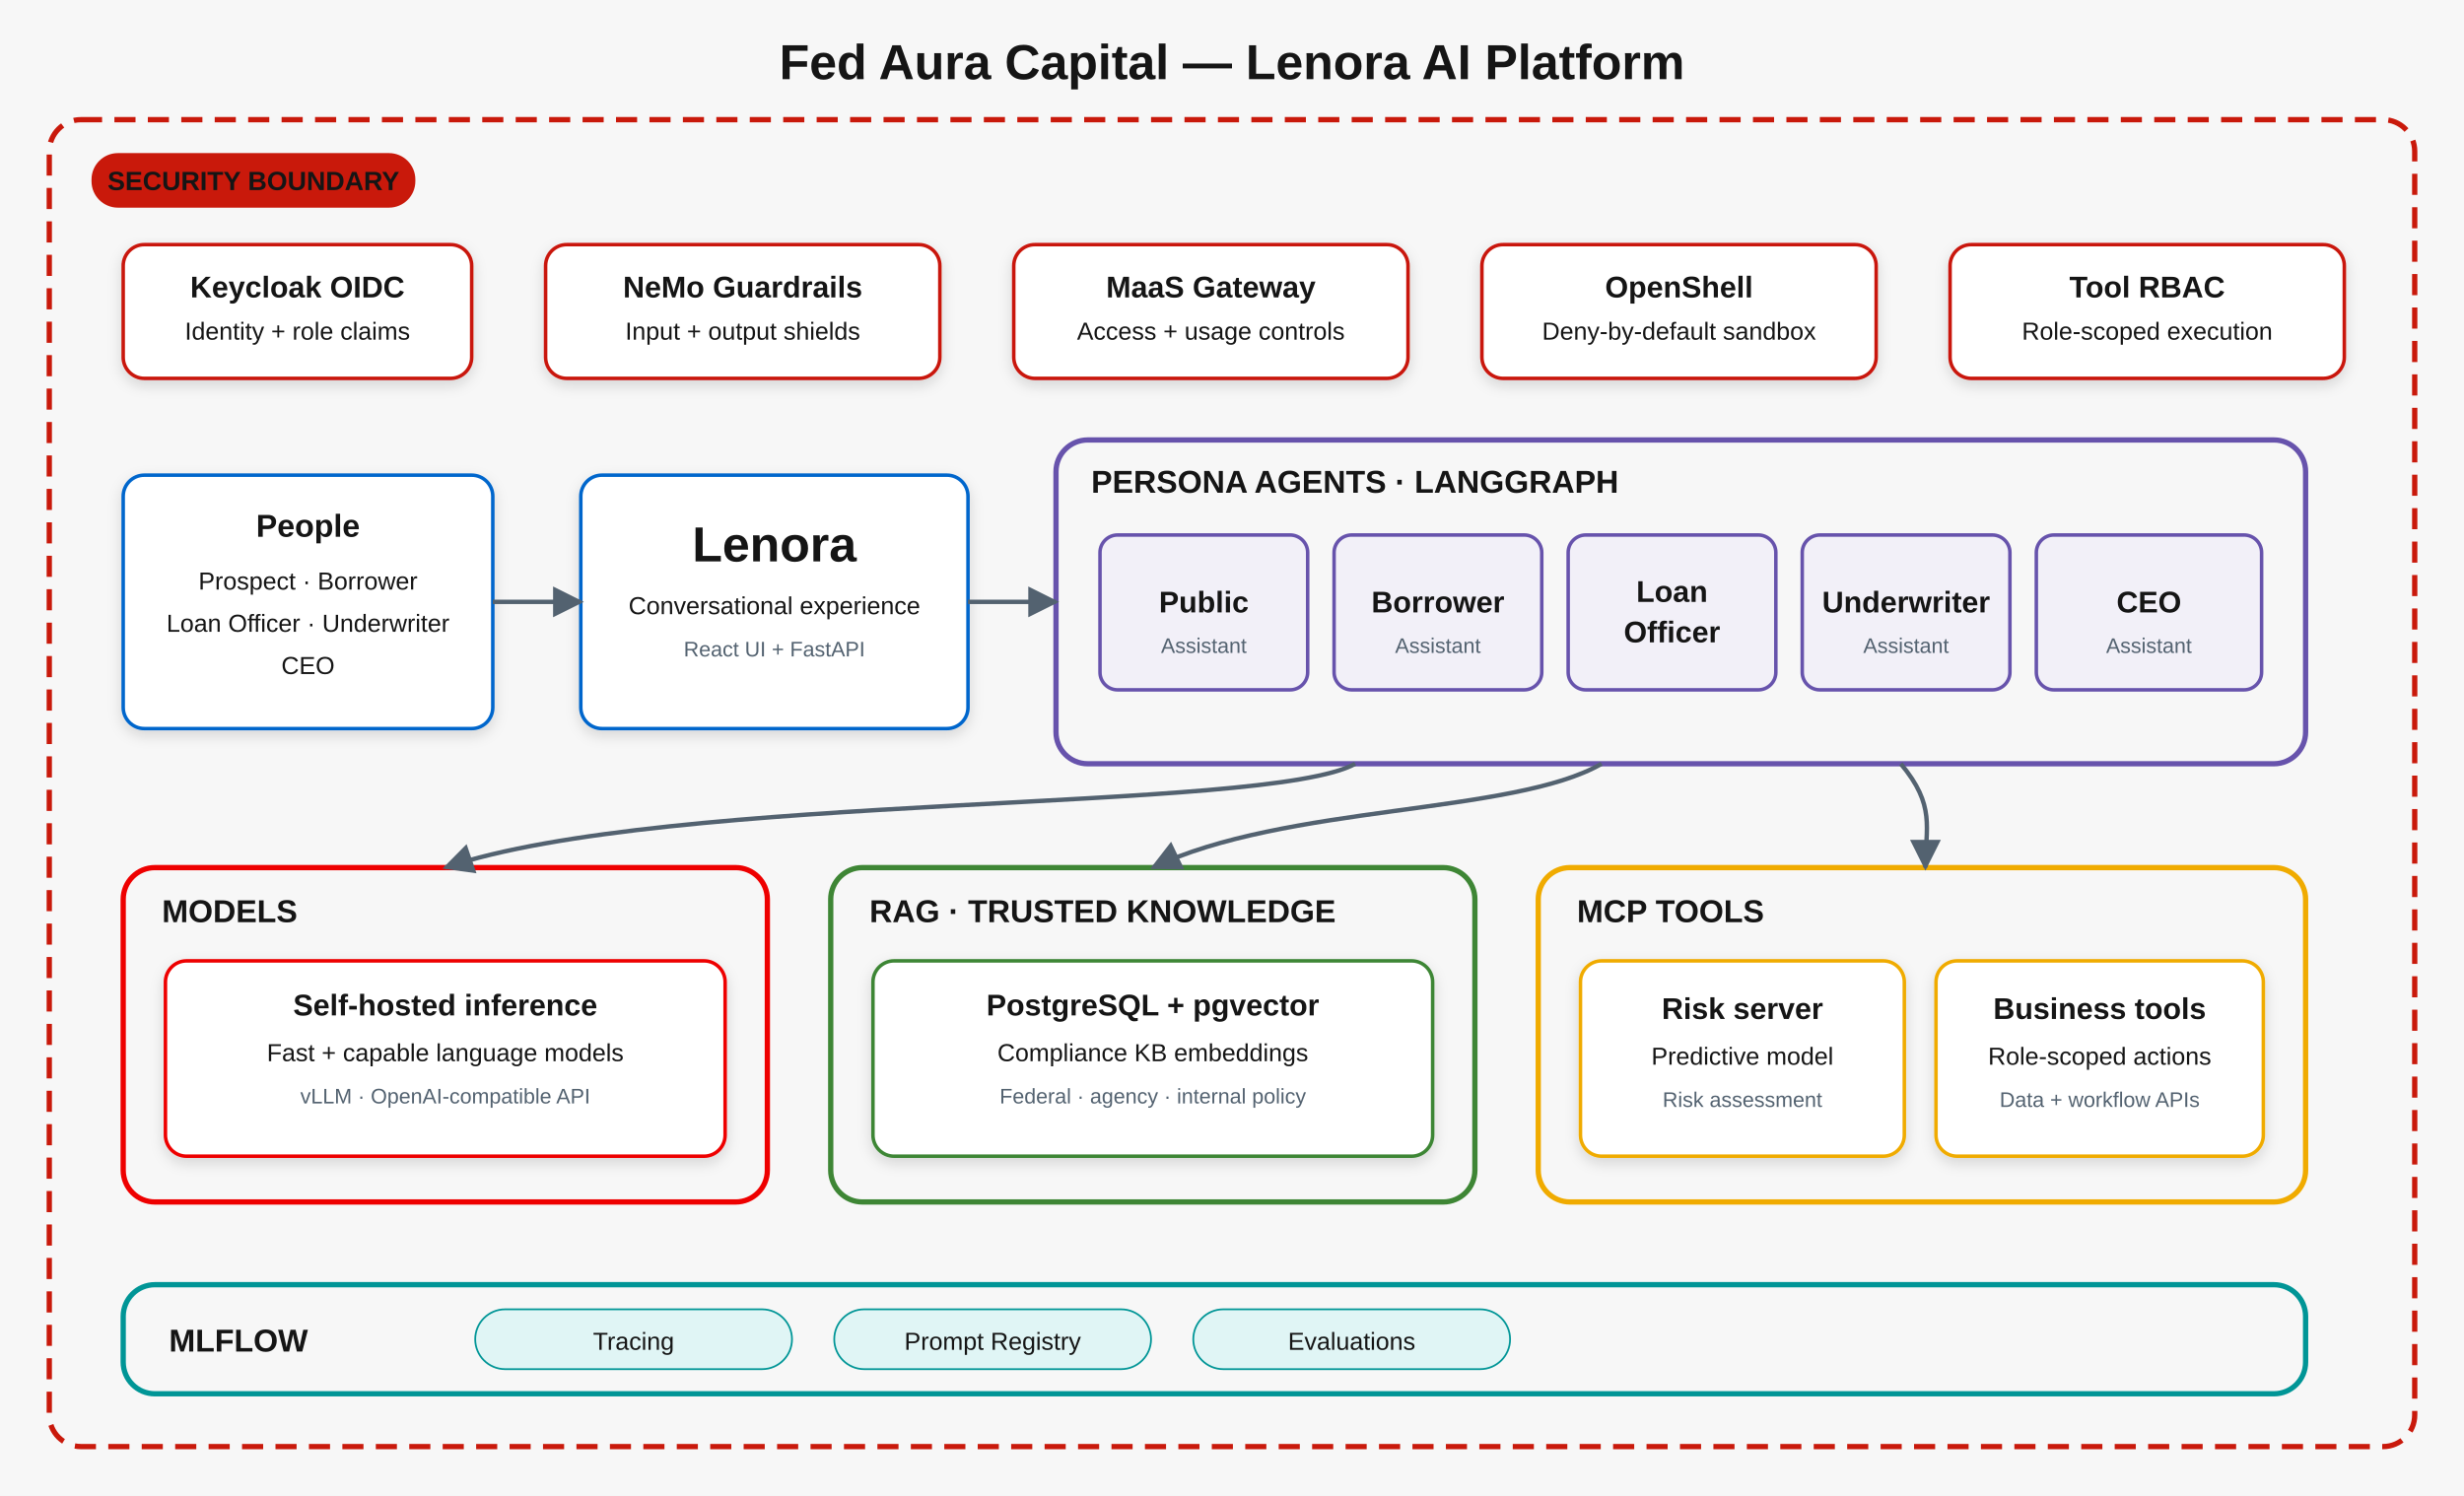
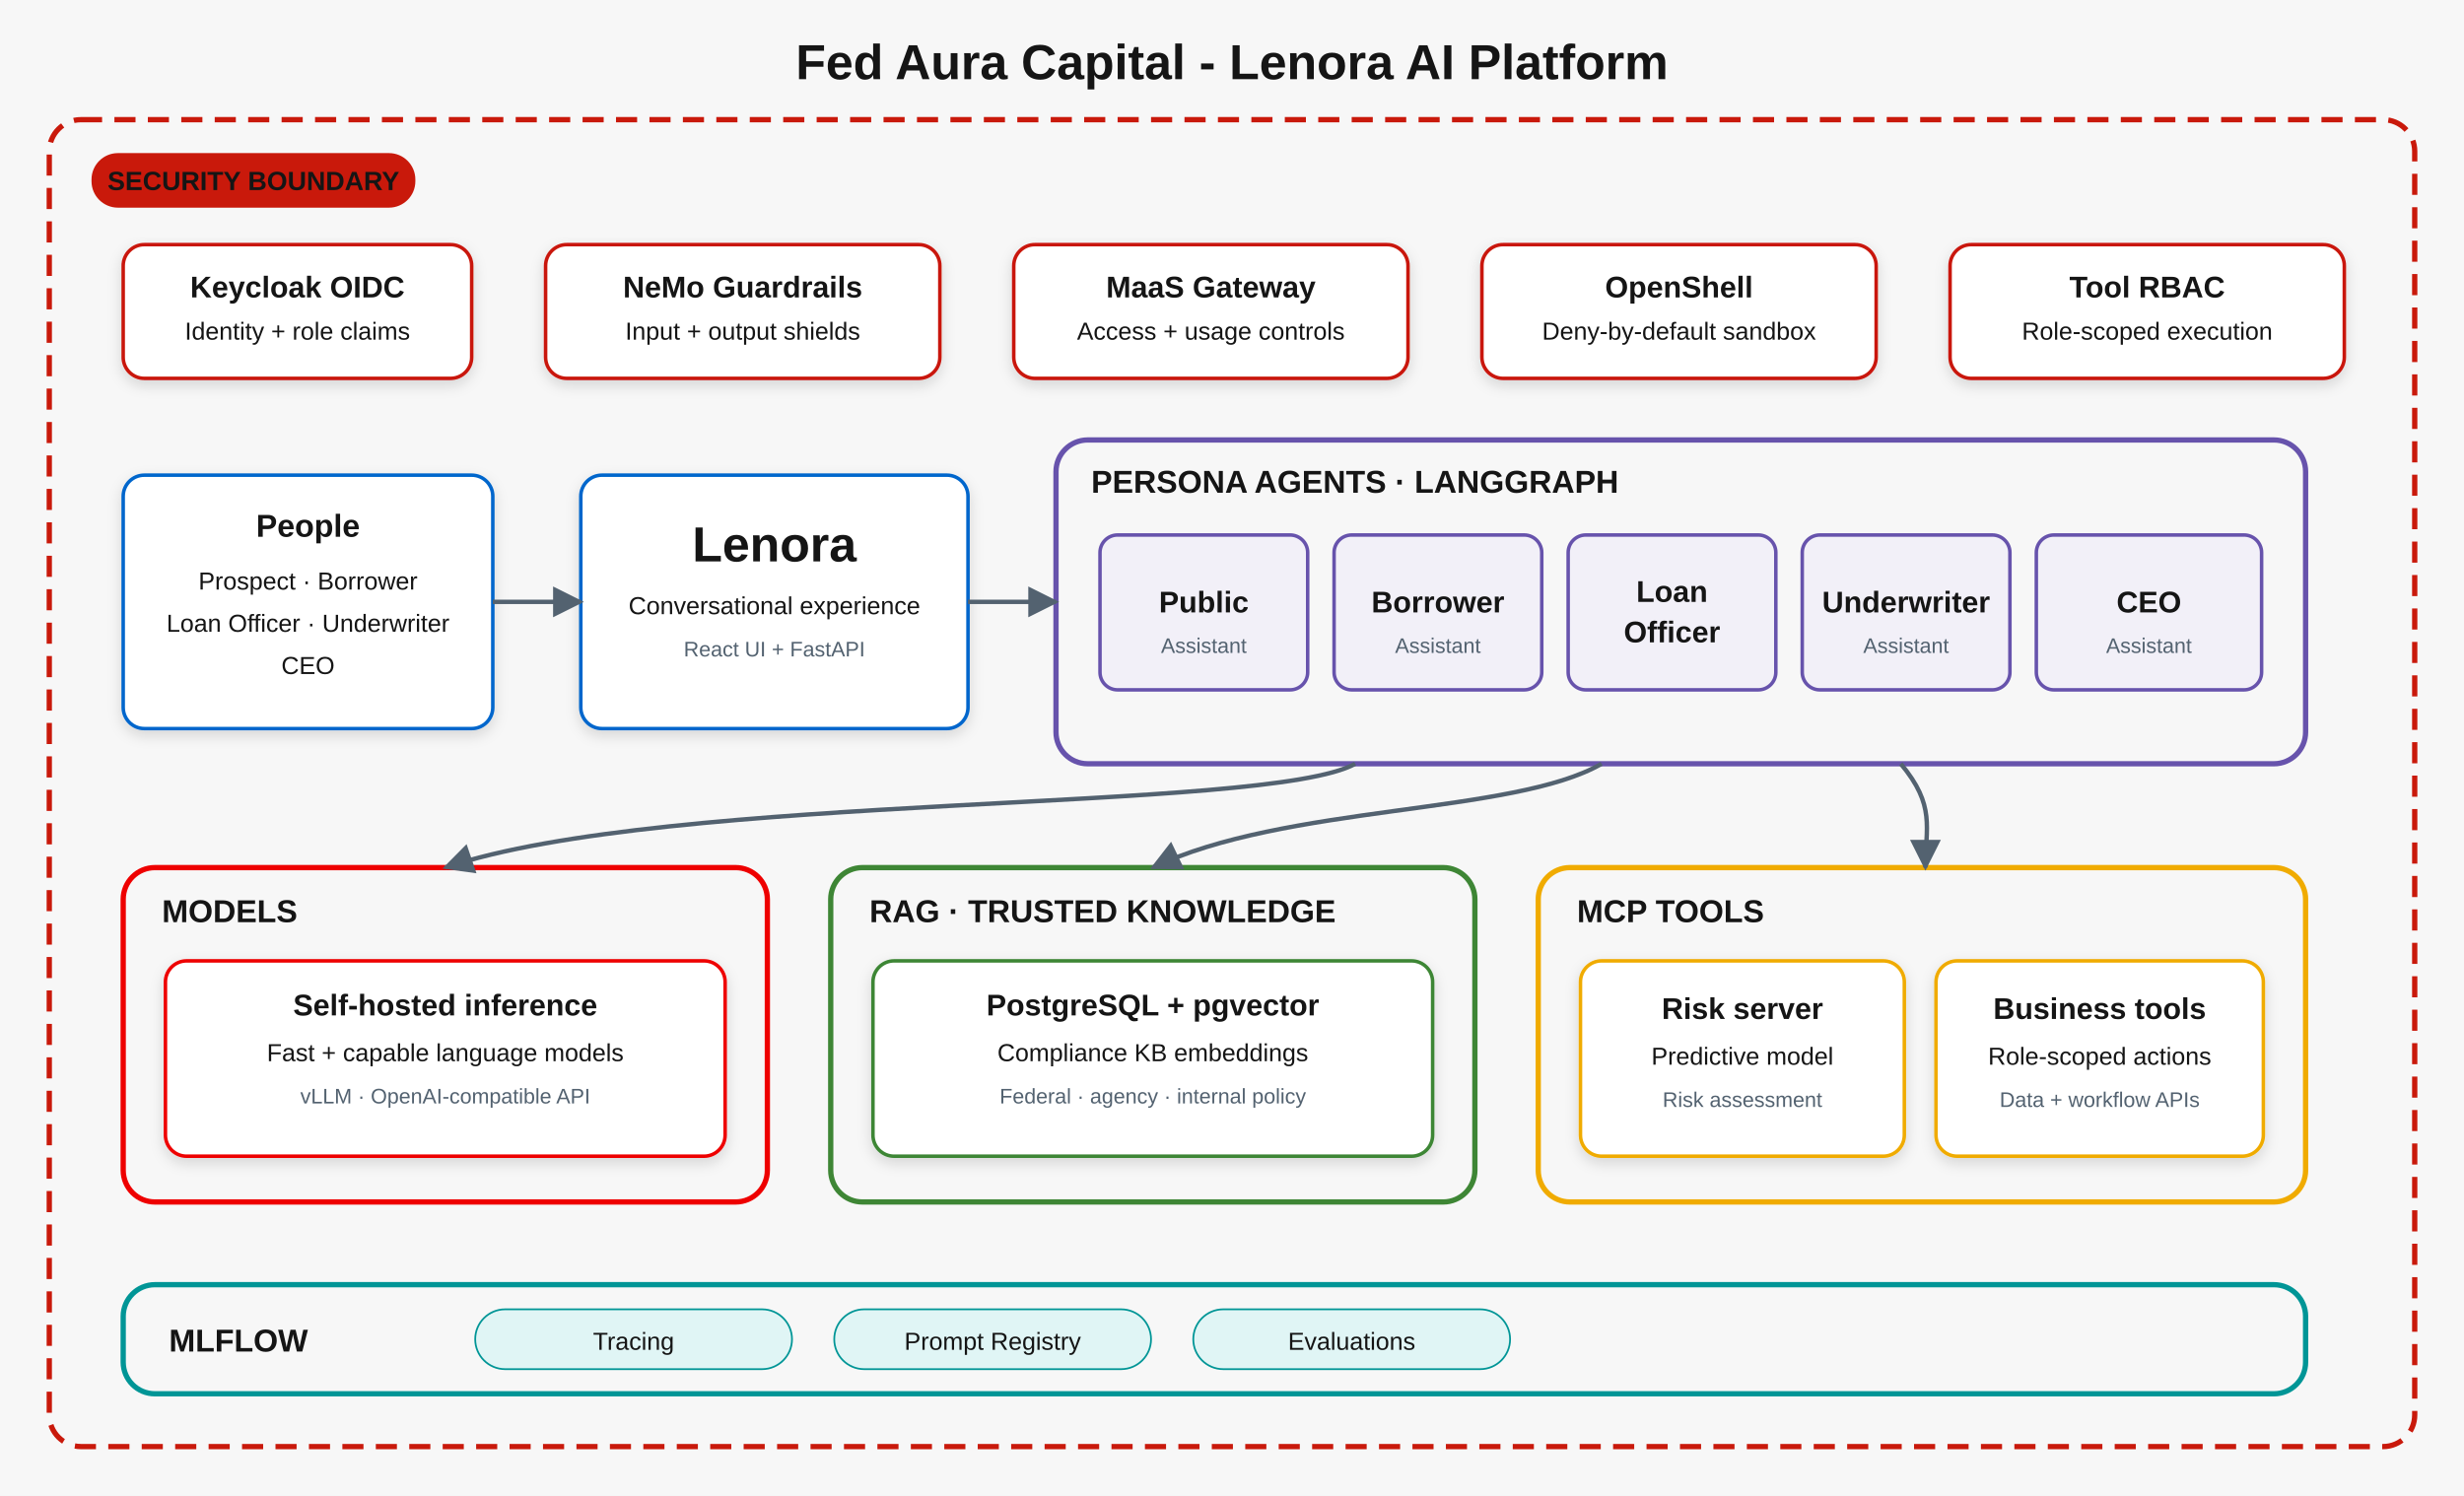
<svg xmlns="http://www.w3.org/2000/svg" width="1400" height="850" viewBox="0 0 1400 850" role="img" aria-labelledby="title desc">
  <defs>
    <marker id="arrow" viewBox="0 0 10 10" refX="9" refY="5" markerWidth="7" markerHeight="7" orient="auto-start-reverse">
      <path d="M 0 0 L 10 5 L 0 10 z" fill="#536270" />
    </marker>
    <filter id="shadow" x="-10%" y="-10%" width="120%" height="130%">
      <feDropShadow dx="0" dy="3" stdDeviation="4" flood-color="#151515" flood-opacity="0.14" />
    </filter>
    <style>
      text { font-family: RedHatText, "Red Hat Text", Arial, sans-serif; fill: #151515; }
      .title { font-size: 28px; font-weight: 700; }
      .layer-title { font-size: 18px; font-weight: 700; }
      .card-title { font-size: 17px; font-weight: 700; }
      .body { font-size: 14px; }
      .small { font-size: 12px; fill: #536270; }
      .flow { fill: none; stroke: #536270; stroke-width: 2.5; marker-end: url(#arrow); }
      .flow-dashed { fill: none; stroke: #536270; stroke-width: 2; stroke-dasharray: 7 6; marker-end: url(#arrow); }
      .card { fill: #fff; stroke-width: 2; rx: 12; filter: url(#shadow); }
      .focus-frame { fill: none; stroke-width: 3; rx: 18; }
    </style>
  </defs>
  <rect width="1400" height="850" fill="#f7f7f7" />
-   <text x="700" y="45" class="title" text-anchor="middle">Fed Aura Capital — Lenora AI Platform</text>
+   <text x="700" y="45" class="title" text-anchor="middle">Fed Aura Capital - Lenora AI Platform</text>
  <g id="security-layer">
    <rect x="28" y="68" width="1344" height="754" class="focus-frame" stroke="#c9190b" stroke-dasharray="12 7" />
    <rect x="52" y="87" width="184" height="31" rx="15" fill="#c9190b" />
    <text x="144" y="108" text-anchor="middle" font-size="15" font-weight="700" fill="#fff">SECURITY BOUNDARY</text>
    <g id="identity-security">
      <rect x="70" y="139" width="198" height="76" class="card" stroke="#c9190b" />
      <text x="169" y="169" class="card-title" text-anchor="middle">Keycloak OIDC</text>
      <text x="169" y="193" class="body" text-anchor="middle">Identity + role claims</text>
    </g>
    <g id="guardrails-security">
      <rect x="310" y="139" width="224" height="76" class="card" stroke="#c9190b" />
      <text x="422" y="169" class="card-title" text-anchor="middle">NeMo Guardrails</text>
      <text x="422" y="193" class="body" text-anchor="middle">Input + output shields</text>
    </g>
    <g id="gateway-security">
      <rect x="576" y="139" width="224" height="76" class="card" stroke="#c9190b" />
      <text x="688" y="169" class="card-title" text-anchor="middle">MaaS Gateway</text>
      <text x="688" y="193" class="body" text-anchor="middle">Access + usage controls</text>
    </g>
    <g id="sandbox-security">
      <rect x="842" y="139" width="224" height="76" class="card" stroke="#c9190b" />
      <text x="954" y="169" class="card-title" text-anchor="middle">OpenShell</text>
      <text x="954" y="193" class="body" text-anchor="middle">Deny-by-default sandbox</text>
    </g>
    <g id="tool-authorization-security">
      <rect x="1108" y="139" width="224" height="76" class="card" stroke="#c9190b" />
      <text x="1220" y="169" class="card-title" text-anchor="middle">Tool RBAC</text>
      <text x="1220" y="193" class="body" text-anchor="middle">Role-scoped execution</text>
    </g>
  </g>
  <g id="experience-layer">
    <rect x="70" y="270" width="210" height="144" class="card" stroke="#0066cc" />
    <text x="175" y="305" class="layer-title" text-anchor="middle">People</text>
    <text x="175" y="335" class="body" text-anchor="middle">Prospect · Borrower</text>
    <text x="175" y="359" class="body" text-anchor="middle">Loan Officer · Underwriter</text>
    <text x="175" y="383" class="body" text-anchor="middle">CEO</text>
    <rect x="330" y="270" width="220" height="144" class="card" stroke="#0066cc" fill="#e7f1fa" />
    <text x="440" y="319" font-size="28" font-weight="700" text-anchor="middle" fill="#0066cc">Lenora</text>
    <text x="440" y="349" class="body" text-anchor="middle">Conversational experience</text>
    <text x="440" y="373" class="small" text-anchor="middle">React UI + FastAPI</text>
    <path d="M 280 342 L 330 342" class="flow" />
  </g>
  <g id="agents-layer">
    <rect x="600" y="250" width="710" height="184" class="focus-frame" stroke="#6753ac" />
    <text x="620" y="280" class="layer-title" fill="#6753ac">PERSONA AGENTS · LANGGRAPH</text>
    <g fill="#f2f0f8" stroke="#6753ac" stroke-width="2">
      <rect x="625" y="304" width="118" height="88" rx="10" />
      <rect x="758" y="304" width="118" height="88" rx="10" />
      <rect x="891" y="304" width="118" height="88" rx="10" />
      <rect x="1024" y="304" width="118" height="88" rx="10" />
      <rect x="1157" y="304" width="128" height="88" rx="10" />
    </g>
    <text x="684" y="348" class="card-title" text-anchor="middle">Public</text>
    <text x="684" y="371" class="small" text-anchor="middle">Assistant</text>
    <text x="817" y="348" class="card-title" text-anchor="middle">Borrower</text>
    <text x="817" y="371" class="small" text-anchor="middle">Assistant</text>
    <text x="950" y="342" class="card-title" text-anchor="middle">Loan</text>
    <text x="950" y="365" class="card-title" text-anchor="middle">Officer</text>
    <text x="1083" y="348" class="card-title" text-anchor="middle">Underwriter</text>
    <text x="1083" y="371" class="small" text-anchor="middle">Assistant</text>
    <text x="1221" y="348" class="card-title" text-anchor="middle">CEO</text>
    <text x="1221" y="371" class="small" text-anchor="middle">Assistant</text>
    <path d="M 550 342 L 600 342" class="flow" />
  </g>
  <g id="models-layer">
    <rect x="70" y="493" width="366" height="190" class="focus-frame" stroke="#ee0000" />
    <text x="92" y="524" class="layer-title" fill="#c9190b">MODELS</text>
    <rect x="94" y="546" width="318" height="111" class="card" stroke="#ee0000" fill="#fff1f1" />
    <text x="253" y="577" class="card-title" text-anchor="middle">Self-hosted inference</text>
    <text x="253" y="603" class="body" text-anchor="middle">Fast + capable language models</text>
    <text x="253" y="627" class="small" text-anchor="middle">vLLM · OpenAI-compatible API</text>
  </g>
  <g id="rag-layer">
    <rect x="472" y="493" width="366" height="190" class="focus-frame" stroke="#3e8635" />
    <text x="494" y="524" class="layer-title" fill="#3e8635">RAG · TRUSTED KNOWLEDGE</text>
    <rect x="496" y="546" width="318" height="111" class="card" stroke="#3e8635" fill="#f3faf2" />
    <text x="655" y="577" class="card-title" text-anchor="middle">PostgreSQL + pgvector</text>
    <text x="655" y="603" class="body" text-anchor="middle">Compliance KB embeddings</text>
    <text x="655" y="627" class="small" text-anchor="middle">Federal · agency · internal policy</text>
  </g>
  <g id="mcp-tools-layer">
    <rect x="874" y="493" width="436" height="190" class="focus-frame" stroke="#f0ab00" />
    <text x="896" y="524" class="layer-title" fill="#9c6700">MCP TOOLS</text>
    <rect x="898" y="546" width="184" height="111" class="card" stroke="#f0ab00" fill="#fff8e5" />
    <text x="990" y="579" class="card-title" text-anchor="middle">Risk server</text>
    <text x="990" y="605" class="body" text-anchor="middle">Predictive model</text>
    <text x="990" y="629" class="small" text-anchor="middle">Risk assessment</text>
    <rect x="1100" y="546" width="186" height="111" class="card" stroke="#f0ab00" fill="#fff8e5" />
    <text x="1193" y="579" class="card-title" text-anchor="middle">Business tools</text>
    <text x="1193" y="605" class="body" text-anchor="middle">Role-scoped actions</text>
    <text x="1193" y="629" class="small" text-anchor="middle">Data + workflow APIs</text>
  </g>
  <path d="M 770 434 C 720 462, 380 450, 253 493" class="flow" />
  <path d="M 910 434 C 860 463, 730 457, 655 493" class="flow" />
  <path d="M 1080 434 C 1100 458, 1094 470, 1094 493" class="flow" />
  <g id="observability-layer">
    <rect x="70" y="730" width="1240" height="62" class="focus-frame" stroke="#009596" />
    <text x="96" y="768" class="layer-title" fill="#007878">MLFLOW</text>
    <rect x="270" y="744" width="180" height="34" rx="17" fill="#e0f5f5" stroke="#009596" />
    <text x="360" y="767" class="body" text-anchor="middle">Tracing</text>
    <rect x="474" y="744" width="180" height="34" rx="17" fill="#e0f5f5" stroke="#009596" />
    <text x="564" y="767" class="body" text-anchor="middle">Prompt Registry</text>
    <rect x="678" y="744" width="180" height="34" rx="17" fill="#e0f5f5" stroke="#009596" />
    <text x="768" y="767" class="body" text-anchor="middle">Evaluations</text>
  </g>
</svg>
